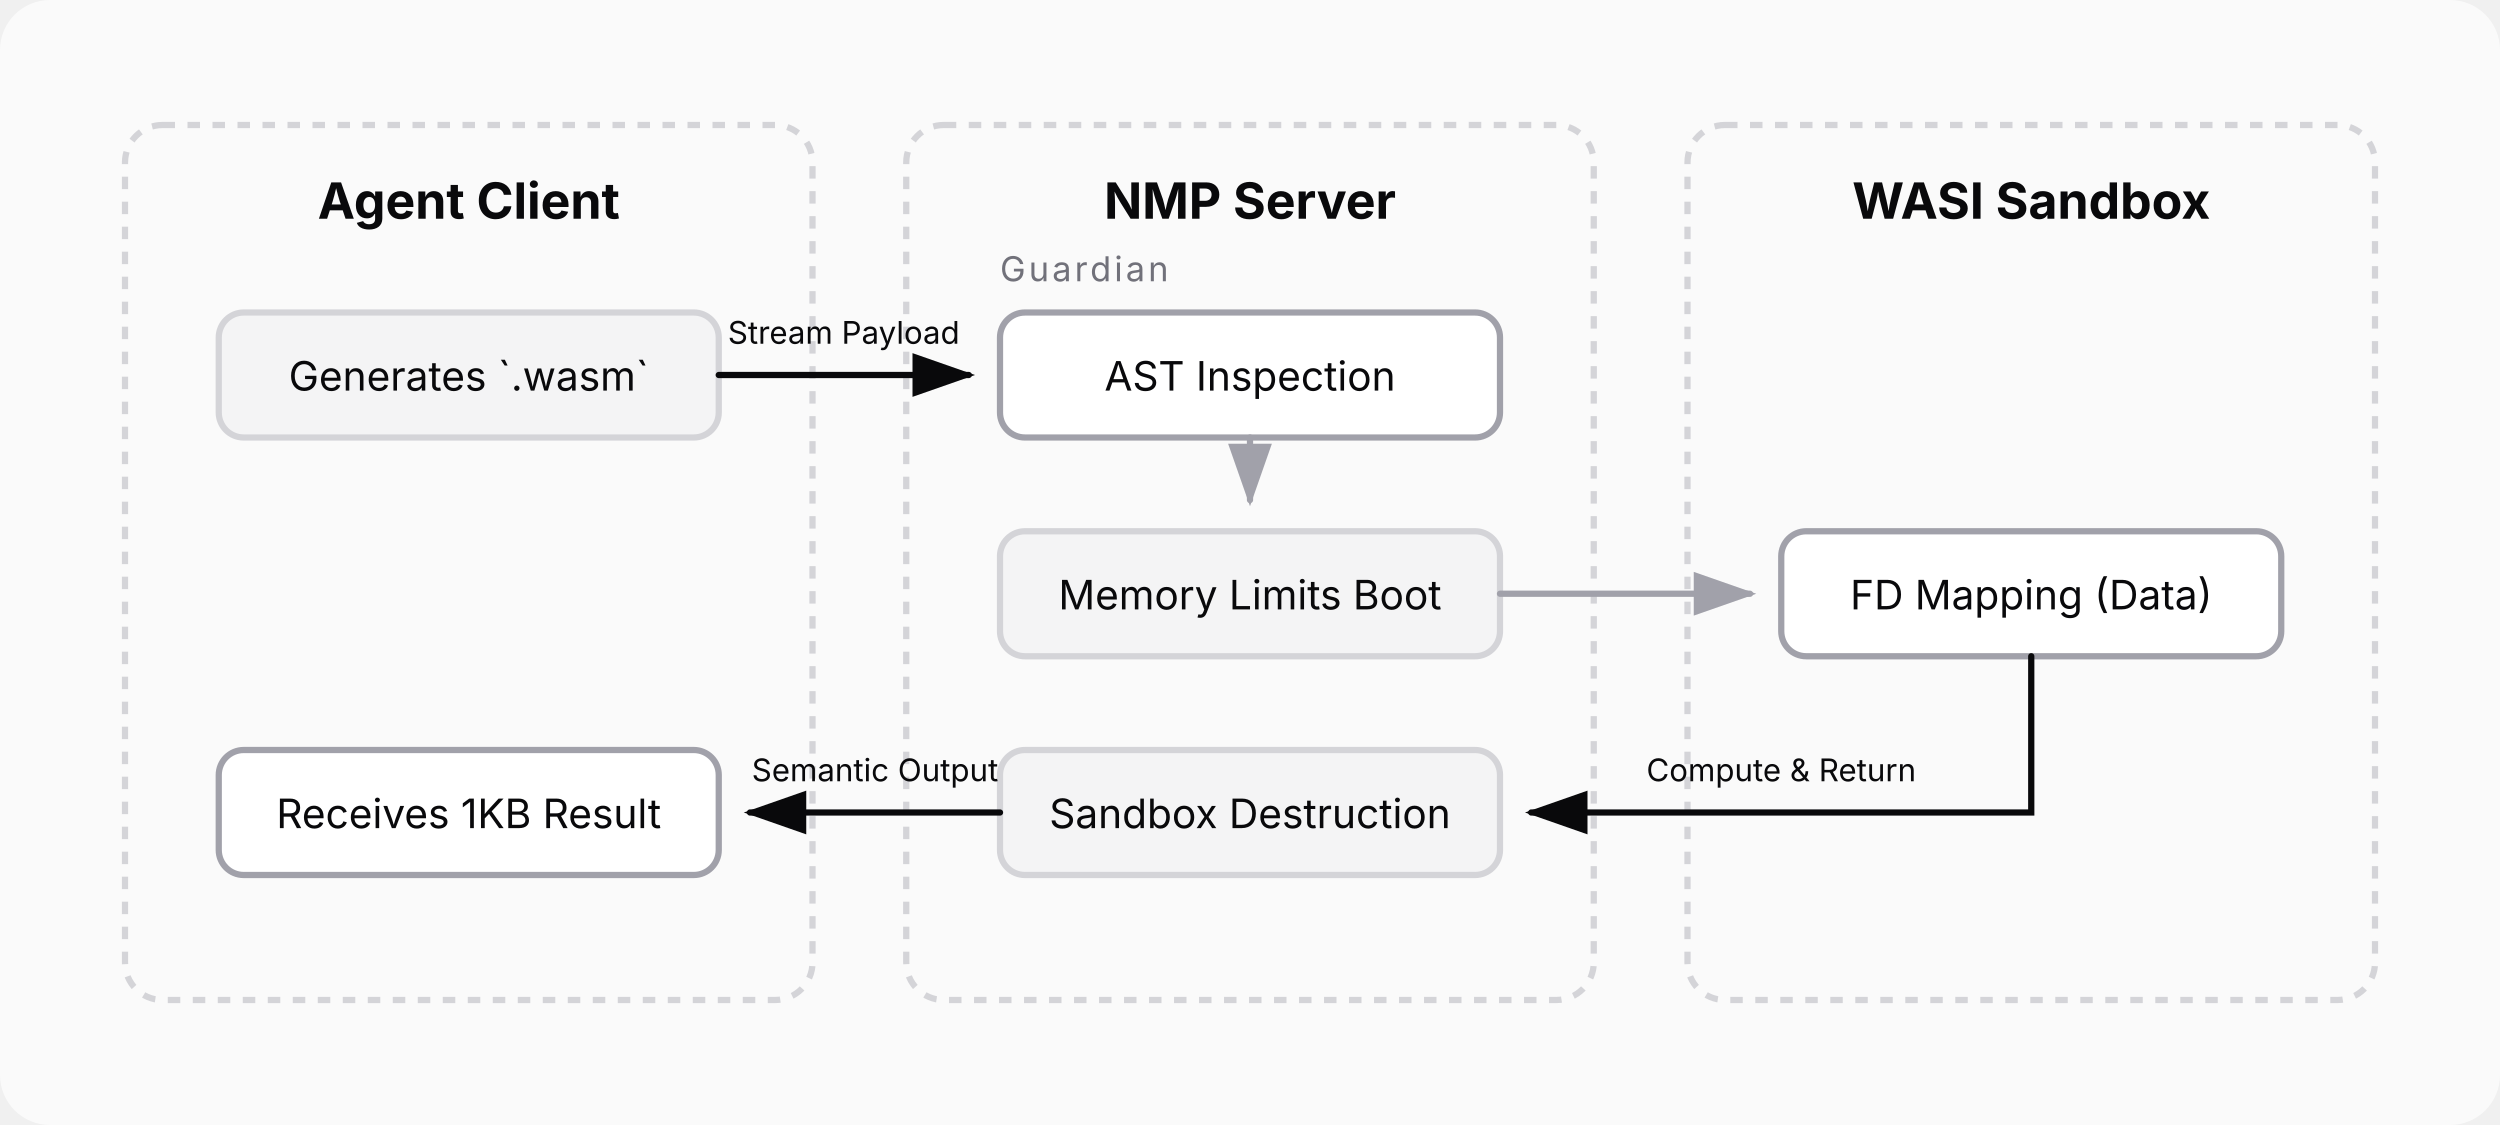
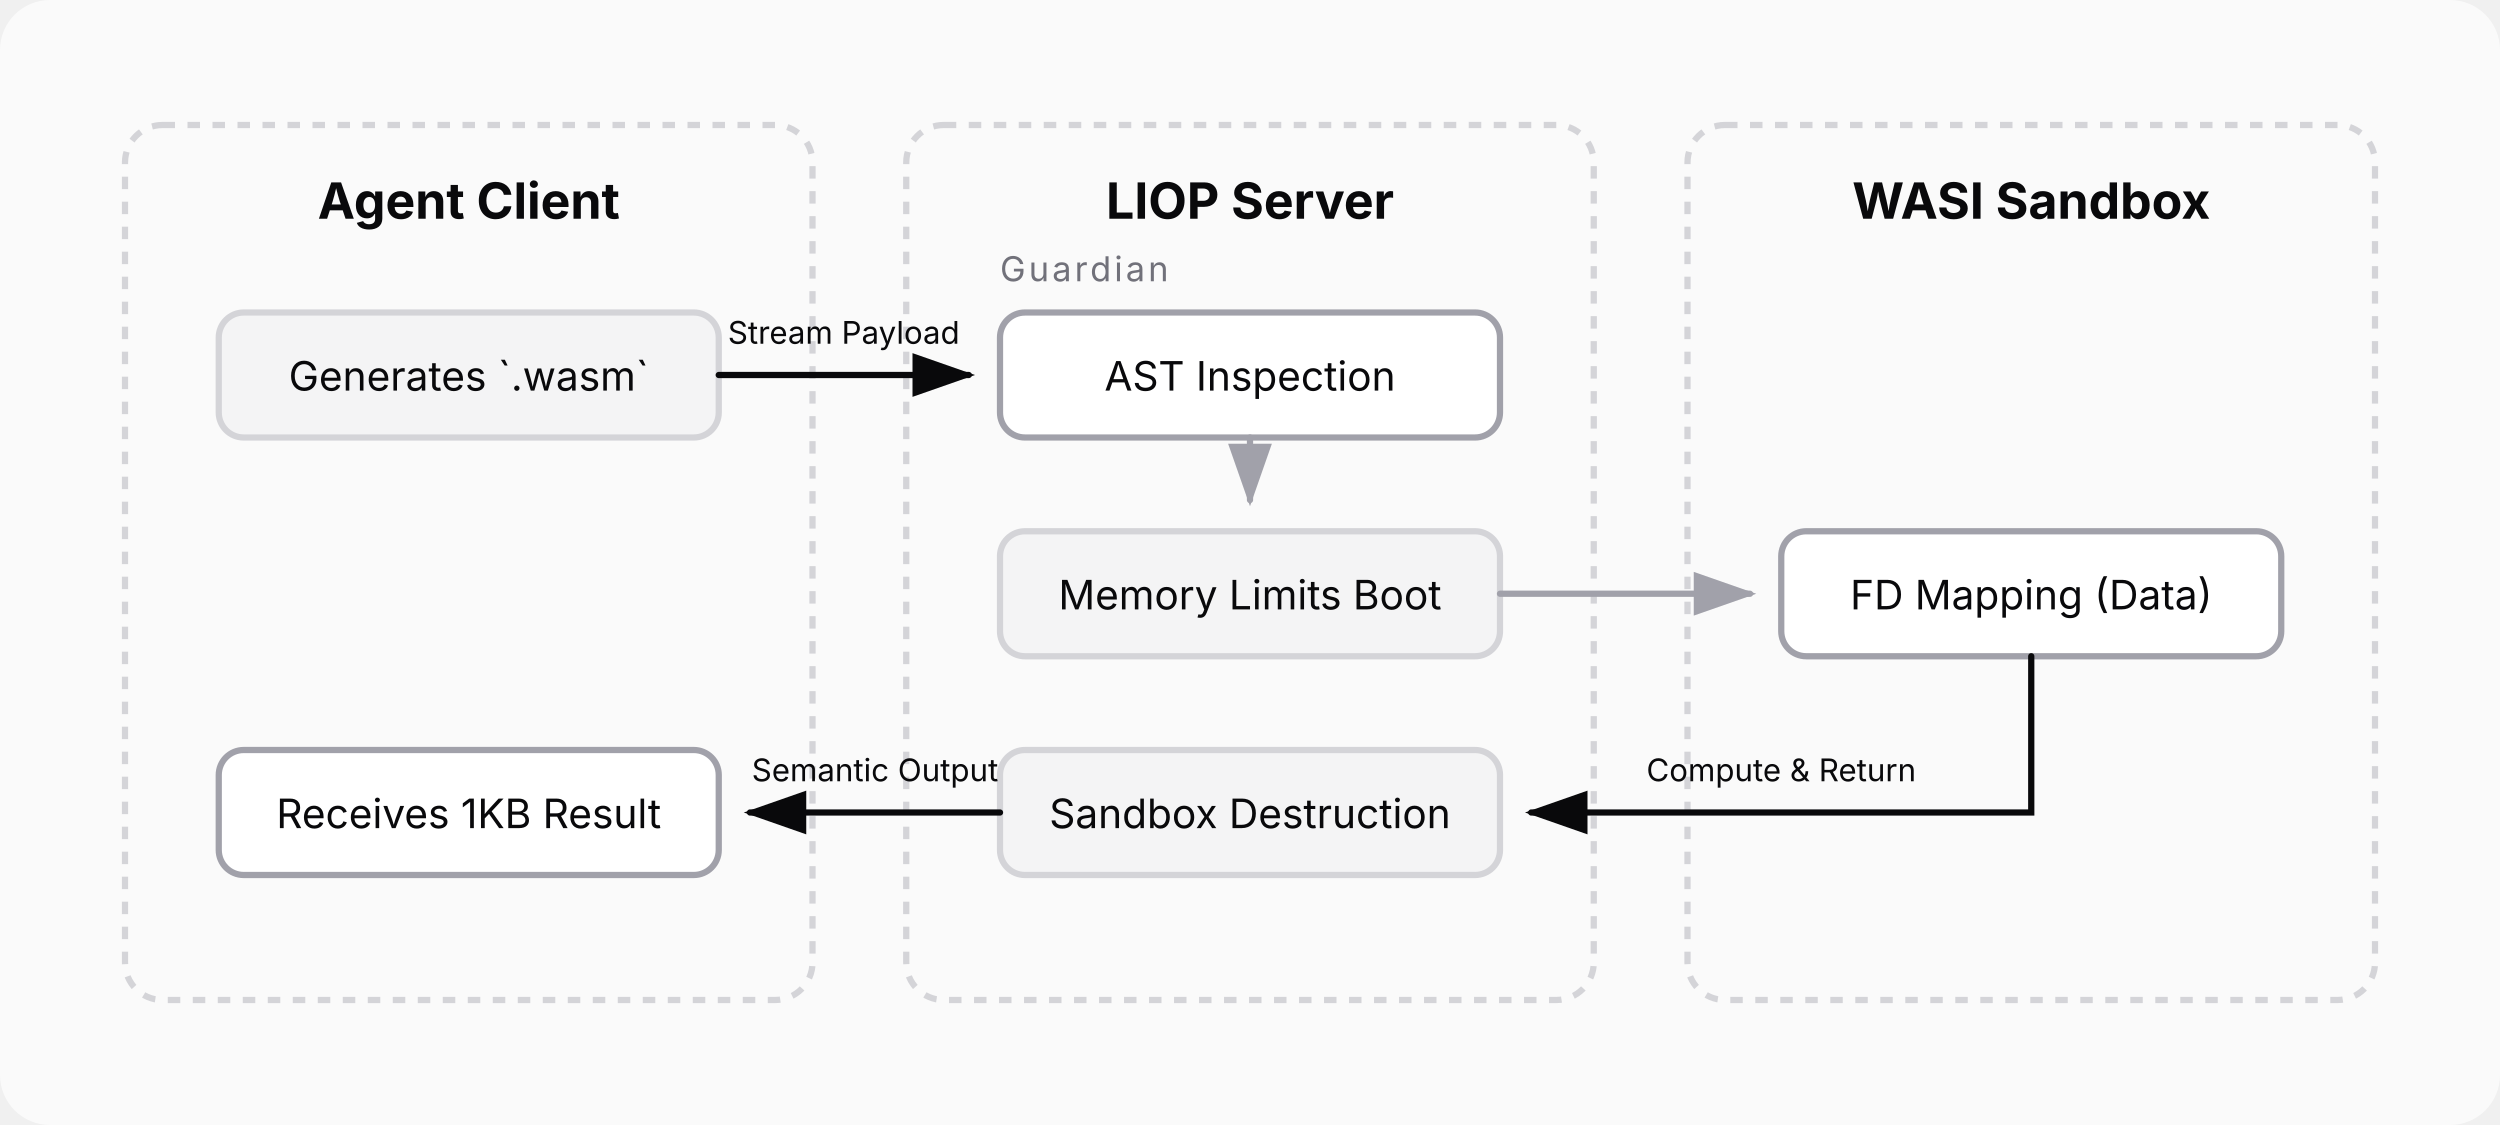
<svg xmlns="http://www.w3.org/2000/svg" width="800" height="360" viewBox="0 0 800 360">
  <rect width="800" height="360" fill="#FAFAFA" rx="16" />
  <style>
        .sf-text-light {
            font-family: 'Inter', system-ui, -apple-system, sans-serif;
            fill: #09090b;
            font-size: 13px;
        }

        .sf-title-light {
            font-weight: 700;
            font-size: 16px;
            fill: #09090b;
        }

        .sf-subtitle-light {
            font-size: 11px;
            fill: #71717A;
            text-transform: uppercase;
            letter-spacing: 1px;
        }

        .sf-box-light {
            fill: #F4F4F5;
            stroke: #D4D4D8;
            stroke-width: 2;
            rx: 8;
        }

        .sf-box-highlight-light {
            fill: #FFFFFF;
            stroke: #A1A1AA;
            stroke-width: 2;
            rx: 8;
        }

        .sf-box-transparent-light {
            fill: none;
            stroke: #D4D4D8;
            stroke-width: 2;
            rx: 12;
            stroke-dasharray: 4 4;
        }

        .sf-line-light {
            stroke: #A1A1AA;
            stroke-width: 2;
            fill: none;
            stroke-linecap: round;
        }

        .sf-line-active-light {
            stroke: #09090b;
            stroke-width: 2;
            fill: none;
            stroke-linecap: round;
        }

        .sf-arrow-light {
            fill: #A1A1AA;
        }

        .sf-arrow-active-light {
            fill: #09090b;
        }
    </style>
  <defs>
    <marker id="sf-arrowhead-light" markerWidth="10" markerHeight="7" refX="9" refY="3.5" orient="auto">
      <polygon points="0 0, 10 3.5, 0 7" class="sf-arrow-light" />
    </marker>
    <marker id="sf-arrow-active-light" markerWidth="10" markerHeight="7" refX="9" refY="3.5" orient="auto">
      <polygon points="0 0, 10 3.5, 0 7" class="sf-arrow-active-light" />
    </marker>
  </defs>
  <rect x="40" y="40" width="220" height="280" class="sf-box-transparent-light" />
  <text x="150" y="70" text-anchor="middle" class="sf-text-light sf-title-light">Agent Client</text>
  <rect x="290" y="40" width="220" height="280" class="sf-box-transparent-light" />
-   <text x="400" y="70" text-anchor="middle" class="sf-text-light sf-title-light">NMP Server</text>
+   <text x="400" y="70" text-anchor="middle" class="sf-text-light sf-title-light">LIOP Server</text>
  <rect x="540" y="40" width="220" height="280" class="sf-box-transparent-light" />
  <text x="650" y="70" text-anchor="middle" class="sf-text-light sf-title-light">WASI Sandbox</text>
  <rect x="70" y="100" width="160" height="40" class="sf-box-light" />
  <text x="150" y="125" text-anchor="middle" class="sf-text-light">Generates `.wasm`</text>
  <rect x="70" y="240" width="160" height="40" class="sf-box-highlight-light" />
  <text x="150" y="265" text-anchor="middle" class="sf-text-light">Receives 1KB Result</text>
  <rect x="320" y="100" width="160" height="40" class="sf-box-highlight-light" />
  <text x="320" y="90" class="sf-text-light sf-subtitle-light">Guardian</text>
  <text x="400" y="125" text-anchor="middle" class="sf-text-light">AST Inspection</text>
  <rect x="320" y="170" width="160" height="40" class="sf-box-light" />
  <text x="400" y="195" text-anchor="middle" class="sf-text-light">Memory Limits Boot</text>
  <rect x="320" y="240" width="160" height="40" class="sf-box-light" />
  <text x="400" y="265" text-anchor="middle" class="sf-text-light">Sandbox Destruction</text>
  <rect x="570" y="170" width="160" height="40" class="sf-box-highlight-light" />
  <text x="650" y="195" text-anchor="middle" class="sf-text-light">FD Mapping (Data)</text>
  <path d="M 230 120 L 310 120" class="sf-line-active-light" marker-end="url(#sf-arrow-active-light)" />
  <text x="270" y="110" text-anchor="middle" font-size="10" fill="#09090b" font-family="'Inter', sans-serif">Stream
        Payload</text>
  <path d="M 400 140 L 400 160" class="sf-line-light" marker-end="url(#sf-arrowhead-light)" />
  <path d="M 480 190 L 560 190" class="sf-line-light" marker-end="url(#sf-arrowhead-light)" />
  <path d="M 650 210 L 650 260 L 490 260" class="sf-line-active-light" marker-end="url(#sf-arrow-active-light)" />
  <text x="570" y="250" text-anchor="middle" font-size="10" fill="#09090b" font-family="'Inter', sans-serif">Compute
        &amp; Return</text>
  <path d="M 320 260 L 240 260" class="sf-line-active-light" marker-end="url(#sf-arrow-active-light)" />
  <text x="280" y="250" text-anchor="middle" font-size="10" fill="#09090b" font-family="'Inter', sans-serif">Semantic
        Output</text>
</svg>
